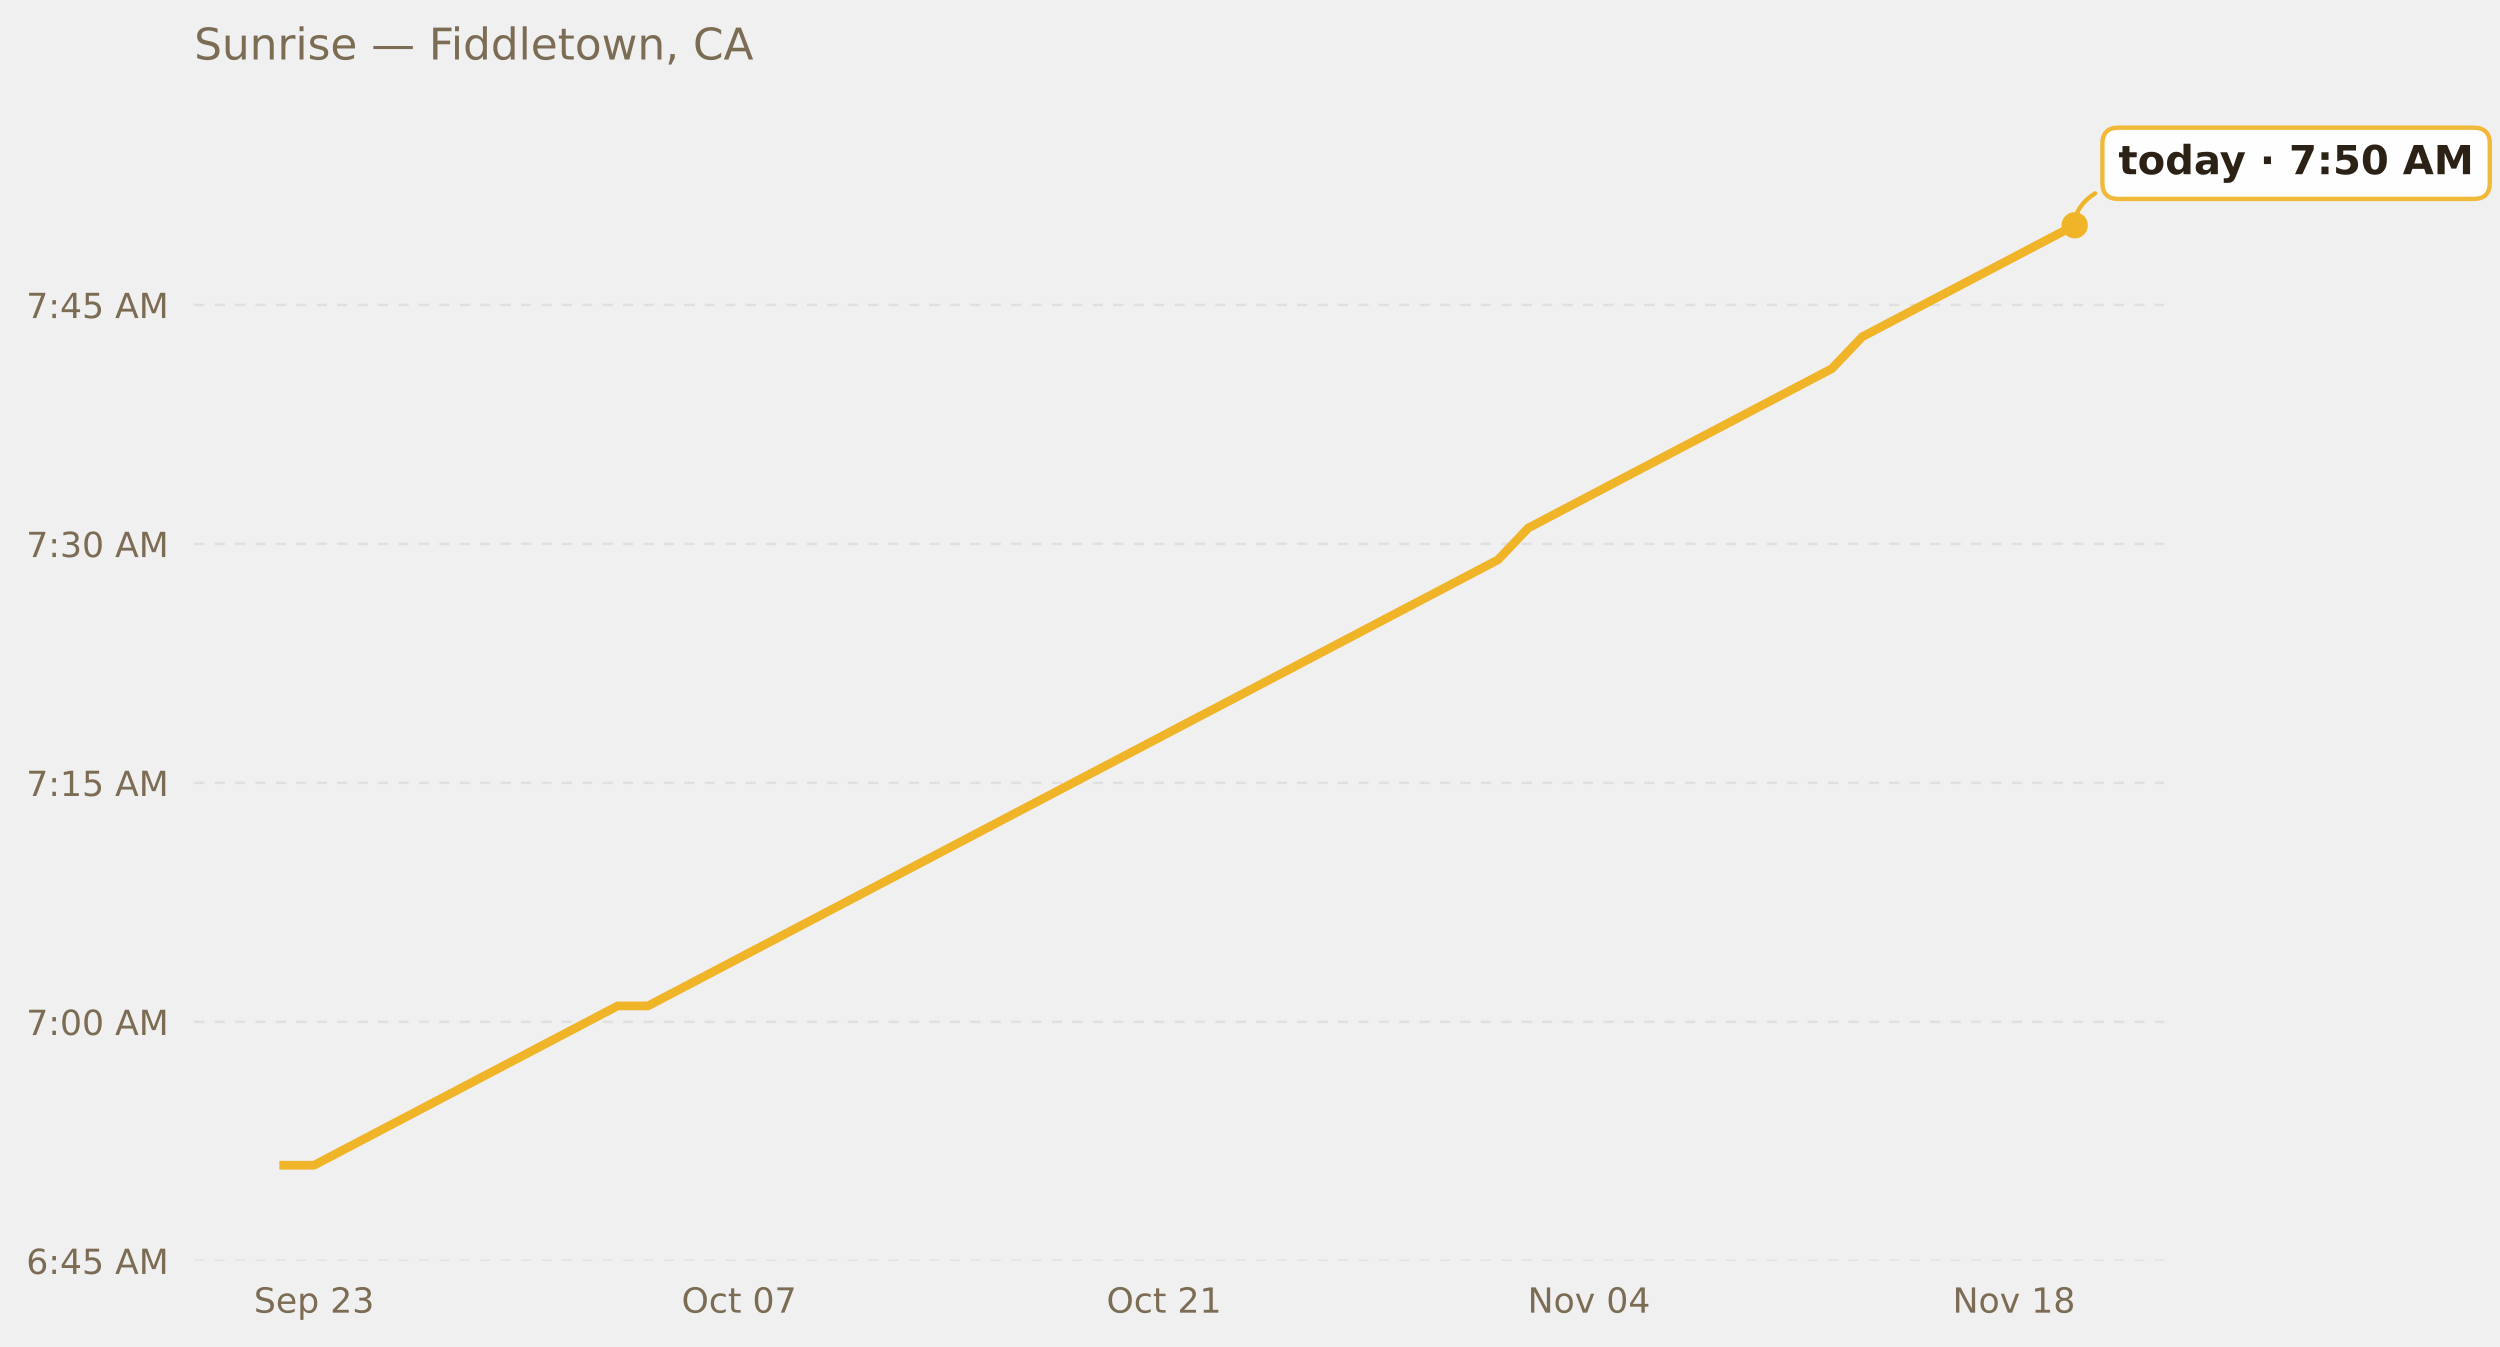
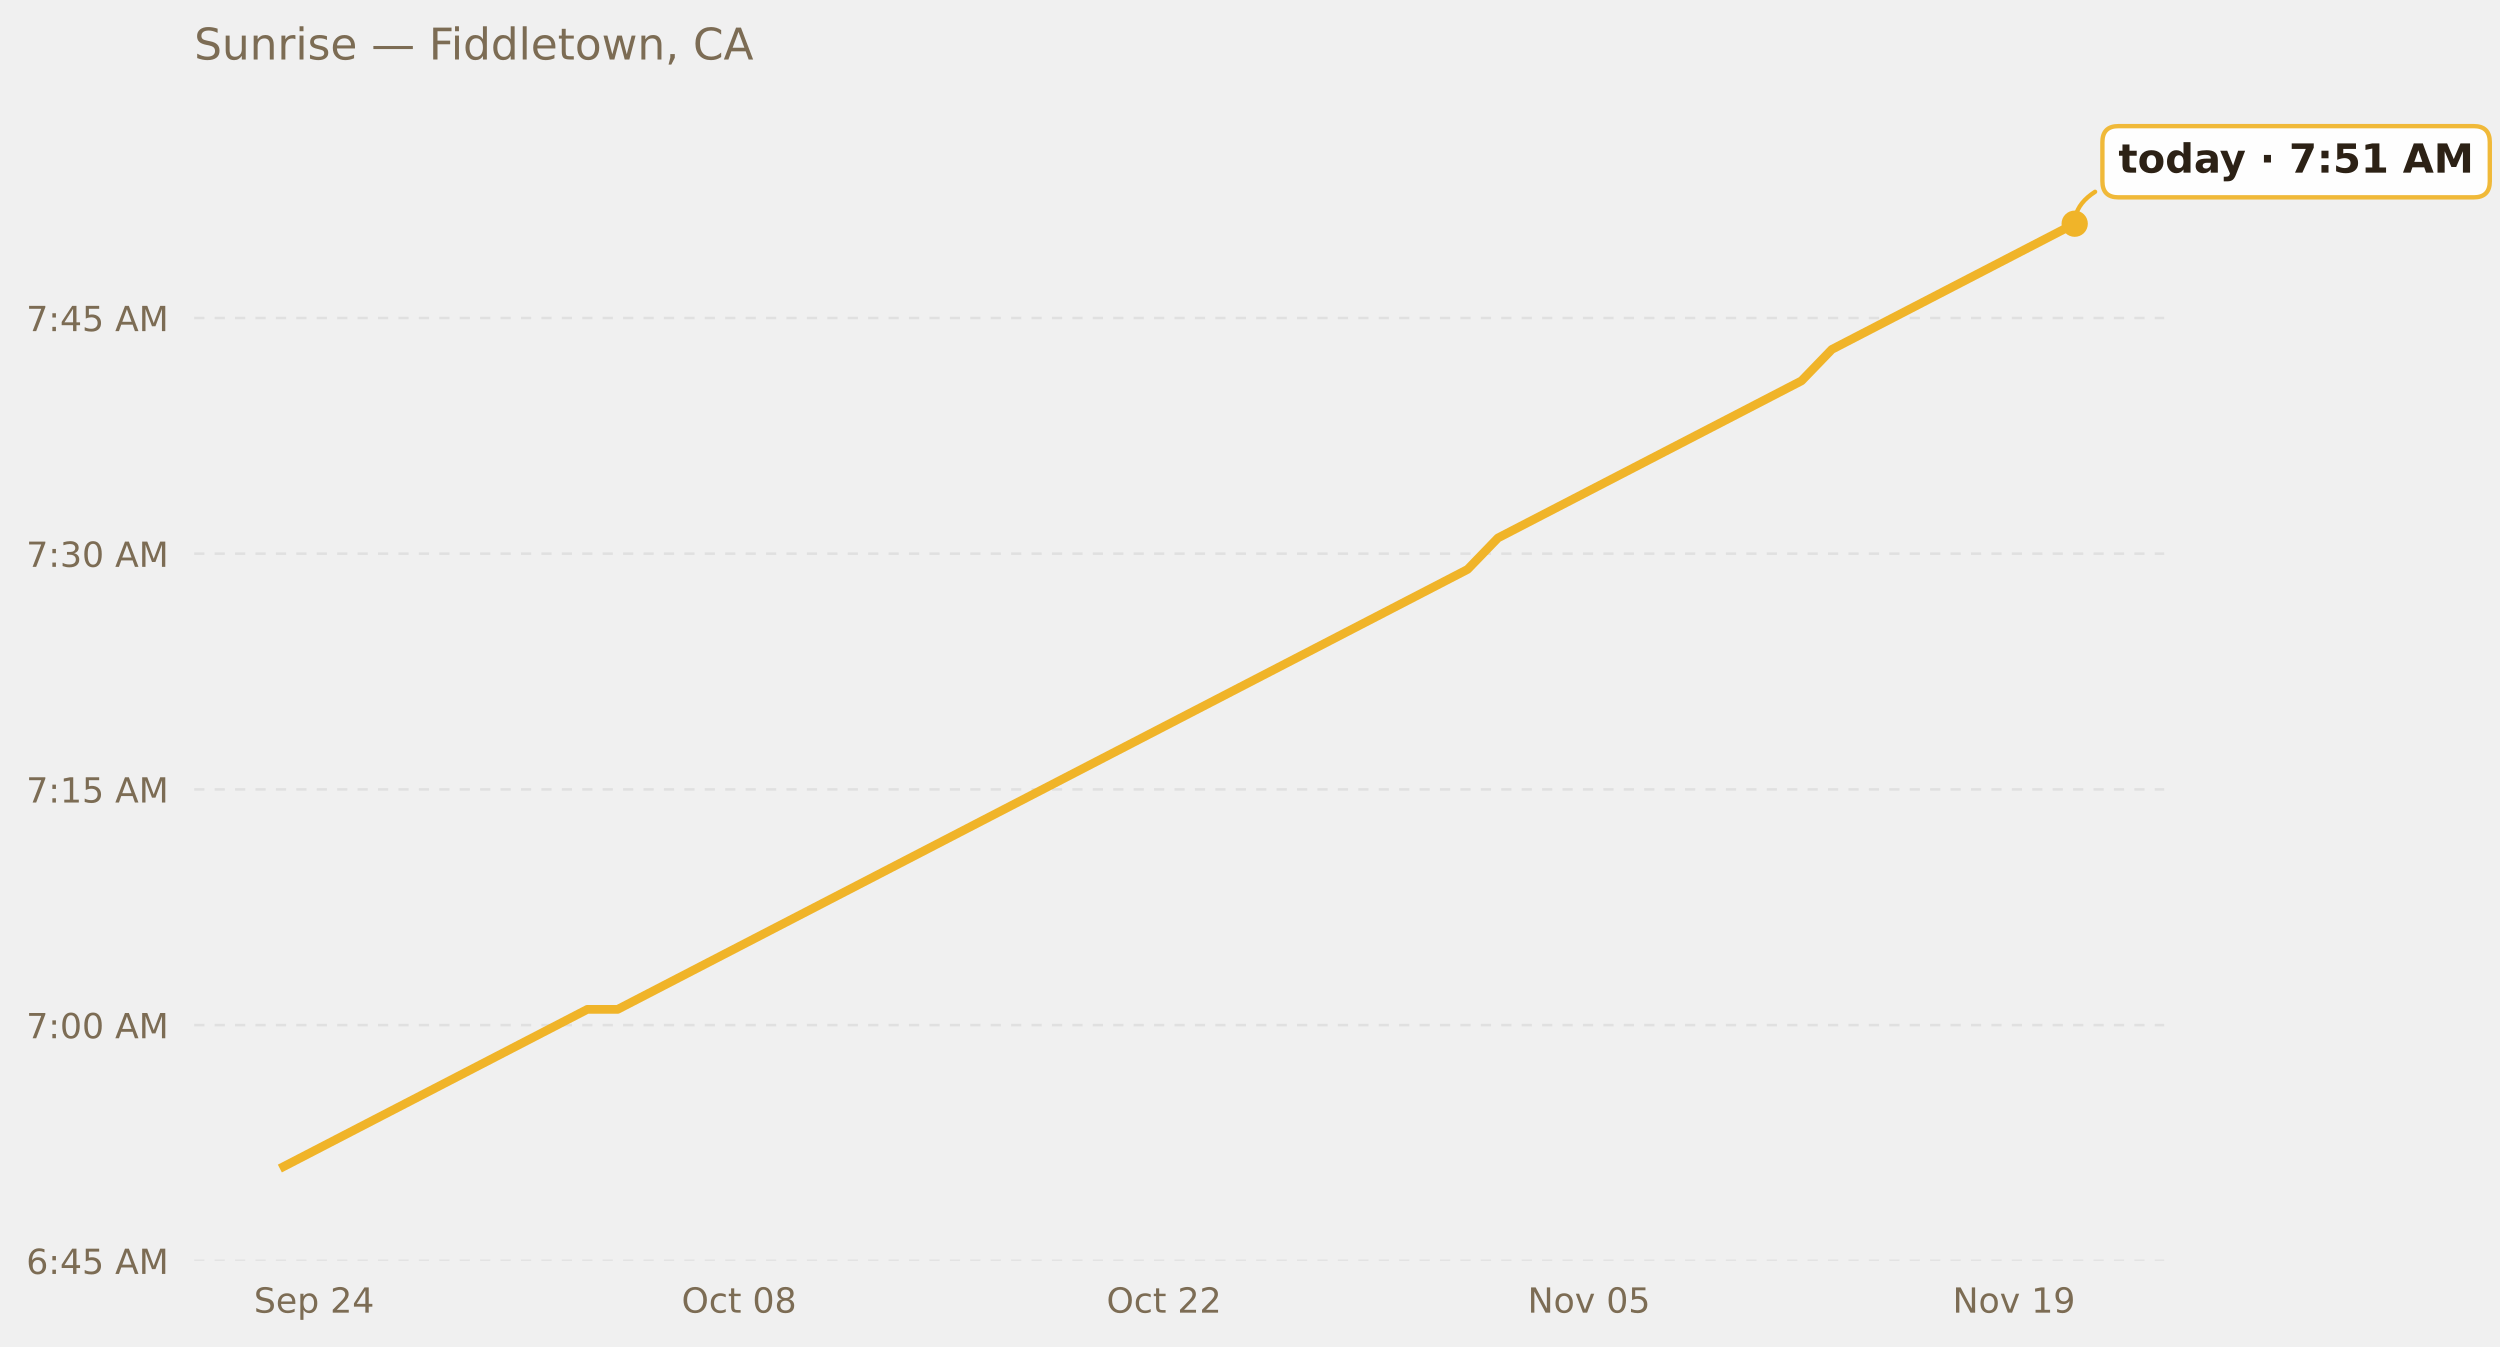
<svg xmlns="http://www.w3.org/2000/svg" xmlns:xlink="http://www.w3.org/1999/xlink" width="685.516pt" height="369.112pt" viewBox="0 0 685.516 369.112" version="1.1">
  <defs>
    <style type="text/css">*{stroke-linejoin: round; stroke-linecap: butt}</style>
  </defs>
  <g id="figure_1">
    <g id="patch_1">
      <path d="M 0 369.112  L 685.516 369.112  L 685.516 0  L 0 0  L 0 369.112  z " style="fill: none; opacity: 0" />
    </g>
    <g id="axes_1">
      <g id="patch_2">
        <path d="M 53.248 345.718  L 593.447 345.718  L 593.447 30.318  L 53.248 30.318  L 53.248 345.718  z " style="fill: none" />
      </g>
      <g id="matplotlib.axis_1">
        <g id="xtick_1">
          <g id="text_1">
            <g style="fill: #7c6c54" transform="translate(69.6183 359.9366) scale(0.095 -0.095)">
              <defs>
                <path id="DejaVuSans-53" d="M 3425 4513  L 3425 3897  Q 3066 4069 2747 4153  Q 2428 4238 2131 4238  Q 1616 4238 1336 4038  Q 1056 3838 1056 3469  Q 1056 3159 1242 3001  Q 1428 2844 1947 2747  L 2328 2669  Q 3034 2534 3370 2195  Q 3706 1856 3706 1288  Q 3706 609 3251 259  Q 2797 -91 1919 -91  Q 1588 -91 1214 -16  Q 841 59 441 206  L 441 856  Q 825 641 1194 531  Q 1563 422 1919 422  Q 2459 422 2753 634  Q 3047 847 3047 1241  Q 3047 1584 2836 1778  Q 2625 1972 2144 2069  L 1759 2144  Q 1053 2284 737 2584  Q 422 2884 422 3419  Q 422 4038 858 4394  Q 1294 4750 2059 4750  Q 2388 4750 2728 4690  Q 3069 4631 3425 4513  z " transform="scale(0.015625)" />
                <path id="DejaVuSans-65" d="M 3597 1894  L 3597 1613  L 953 1613  Q 991 1019 1311 708  Q 1631 397 2203 397  Q 2534 397 2845 478  Q 3156 559 3463 722  L 3463 178  Q 3153 47 2828 -22  Q 2503 -91 2169 -91  Q 1331 -91 842 396  Q 353 884 353 1716  Q 353 2575 817 3079  Q 1281 3584 2069 3584  Q 2775 3584 3186 3129  Q 3597 2675 3597 1894  z M 3022 2063  Q 3016 2534 2758 2815  Q 2500 3097 2075 3097  Q 1594 3097 1305 2825  Q 1016 2553 972 2059  L 3022 2063  z " transform="scale(0.015625)" />
                <path id="DejaVuSans-70" d="M 1159 525  L 1159 -1331  L 581 -1331  L 581 3500  L 1159 3500  L 1159 2969  Q 1341 3281 1617 3432  Q 1894 3584 2278 3584  Q 2916 3584 3314 3078  Q 3713 2572 3713 1747  Q 3713 922 3314 415  Q 2916 -91 2278 -91  Q 1894 -91 1617 61  Q 1341 213 1159 525  z M 3116 1747  Q 3116 2381 2855 2742  Q 2594 3103 2138 3103  Q 1681 3103 1420 2742  Q 1159 2381 1159 1747  Q 1159 1113 1420 752  Q 1681 391 2138 391  Q 2594 391 2855 752  Q 3116 1113 3116 1747  z " transform="scale(0.015625)" />
                <path id="DejaVuSans-20" transform="scale(0.015625)" />
                <path id="DejaVuSans-32" d="M 1228 531  L 3431 531  L 3431 0  L 469 0  L 469 531  Q 828 903 1448 1529  Q 2069 2156 2228 2338  Q 2531 2678 2651 2914  Q 2772 3150 2772 3378  Q 2772 3750 2511 3984  Q 2250 4219 1831 4219  Q 1534 4219 1204 4116  Q 875 4013 500 3803  L 500 4441  Q 881 4594 1212 4672  Q 1544 4750 1819 4750  Q 2544 4750 2975 4387  Q 3406 4025 3406 3419  Q 3406 3131 3298 2873  Q 3191 2616 2906 2266  Q 2828 2175 2409 1742  Q 1991 1309 1228 531  z " transform="scale(0.015625)" />
-                 <path id="DejaVuSans-33" d="M 2597 2516  Q 3050 2419 3304 2112  Q 3559 1806 3559 1356  Q 3559 666 3084 287  Q 2609 -91 1734 -91  Q 1441 -91 1130 -33  Q 819 25 488 141  L 488 750  Q 750 597 1062 519  Q 1375 441 1716 441  Q 2309 441 2620 675  Q 2931 909 2931 1356  Q 2931 1769 2642 2001  Q 2353 2234 1838 2234  L 1294 2234  L 1294 2753  L 1863 2753  Q 2328 2753 2575 2939  Q 2822 3125 2822 3475  Q 2822 3834 2567 4026  Q 2313 4219 1838 4219  Q 1578 4219 1281 4162  Q 984 4106 628 3988  L 628 4550  Q 988 4650 1302 4700  Q 1616 4750 1894 4750  Q 2613 4750 3031 4423  Q 3450 4097 3450 3541  Q 3450 3153 3228 2886  Q 3006 2619 2597 2516  z " transform="scale(0.015625)" />
+                 <path id="DejaVuSans-34" d="M 2419 4116  L 825 1625  L 2419 1625  L 2419 4116  z M 2253 4666  L 3047 4666  L 3047 1625  L 3713 1625  L 3713 1100  L 3047 1100  L 3047 0  L 2419 0  L 2419 1100  L 313 1100  L 313 1709  L 2253 4666  z " transform="scale(0.015625)" />
              </defs>
              <use xlink:href="#DejaVuSans-53" />
              <use xlink:href="#DejaVuSans-65" x="63.477" />
              <use xlink:href="#DejaVuSans-70" x="125" />
              <use xlink:href="#DejaVuSans-20" x="188.477" />
              <use xlink:href="#DejaVuSans-32" x="220.264" />
-               <use xlink:href="#DejaVuSans-33" x="283.887" />
+               <use xlink:href="#DejaVuSans-34" x="283.887" />
            </g>
          </g>
        </g>
        <g id="xtick_2">
          <g id="text_2">
            <g style="fill: #7c6c54" transform="translate(186.8889 359.9366) scale(0.095 -0.095)">
              <defs>
                <path id="DejaVuSans-4f" d="M 2522 4238  Q 1834 4238 1429 3725  Q 1025 3213 1025 2328  Q 1025 1447 1429 934  Q 1834 422 2522 422  Q 3209 422 3611 934  Q 4013 1447 4013 2328  Q 4013 3213 3611 3725  Q 3209 4238 2522 4238  z M 2522 4750  Q 3503 4750 4090 4092  Q 4678 3434 4678 2328  Q 4678 1225 4090 567  Q 3503 -91 2522 -91  Q 1538 -91 948 565  Q 359 1222 359 2328  Q 359 3434 948 4092  Q 1538 4750 2522 4750  z " transform="scale(0.015625)" />
                <path id="DejaVuSans-63" d="M 3122 3366  L 3122 2828  Q 2878 2963 2633 3030  Q 2388 3097 2138 3097  Q 1578 3097 1268 2742  Q 959 2388 959 1747  Q 959 1106 1268 751  Q 1578 397 2138 397  Q 2388 397 2633 464  Q 2878 531 3122 666  L 3122 134  Q 2881 22 2623 -34  Q 2366 -91 2075 -91  Q 1284 -91 818 406  Q 353 903 353 1747  Q 353 2603 823 3093  Q 1294 3584 2113 3584  Q 2378 3584 2631 3529  Q 2884 3475 3122 3366  z " transform="scale(0.015625)" />
                <path id="DejaVuSans-74" d="M 1172 4494  L 1172 3500  L 2356 3500  L 2356 3053  L 1172 3053  L 1172 1153  Q 1172 725 1289 603  Q 1406 481 1766 481  L 2356 481  L 2356 0  L 1766 0  Q 1100 0 847 248  Q 594 497 594 1153  L 594 3053  L 172 3053  L 172 3500  L 594 3500  L 594 4494  L 1172 4494  z " transform="scale(0.015625)" />
                <path id="DejaVuSans-30" d="M 2034 4250  Q 1547 4250 1301 3770  Q 1056 3291 1056 2328  Q 1056 1369 1301 889  Q 1547 409 2034 409  Q 2525 409 2770 889  Q 3016 1369 3016 2328  Q 3016 3291 2770 3770  Q 2525 4250 2034 4250  z M 2034 4750  Q 2819 4750 3233 4129  Q 3647 3509 3647 2328  Q 3647 1150 3233 529  Q 2819 -91 2034 -91  Q 1250 -91 836 529  Q 422 1150 422 2328  Q 422 3509 836 4129  Q 1250 4750 2034 4750  z " transform="scale(0.015625)" />
-                 <path id="DejaVuSans-37" d="M 525 4666  L 3525 4666  L 3525 4397  L 1831 0  L 1172 0  L 2766 4134  L 525 4134  L 525 4666  z " transform="scale(0.015625)" />
+                 <path id="DejaVuSans-38" d="M 2034 2216  Q 1584 2216 1326 1975  Q 1069 1734 1069 1313  Q 1069 891 1326 650  Q 1584 409 2034 409  Q 2484 409 2743 651  Q 3003 894 3003 1313  Q 3003 1734 2745 1975  Q 2488 2216 2034 2216  z M 1403 2484  Q 997 2584 770 2862  Q 544 3141 544 3541  Q 544 4100 942 4425  Q 1341 4750 2034 4750  Q 2731 4750 3128 4425  Q 3525 4100 3525 3541  Q 3525 3141 3298 2862  Q 3072 2584 2669 2484  Q 3125 2378 3379 2068  Q 3634 1759 3634 1313  Q 3634 634 3220 271  Q 2806 -91 2034 -91  Q 1263 -91 848 271  Q 434 634 434 1313  Q 434 1759 690 2068  Q 947 2378 1403 2484  z M 1172 3481  Q 1172 3119 1398 2916  Q 1625 2713 2034 2713  Q 2441 2713 2670 2916  Q 2900 3119 2900 3481  Q 2900 3844 2670 4047  Q 2441 4250 2034 4250  Q 1625 4250 1398 4047  Q 1172 3844 1172 3481  z " transform="scale(0.015625)" />
              </defs>
              <use xlink:href="#DejaVuSans-4f" />
              <use xlink:href="#DejaVuSans-63" x="78.711" />
              <use xlink:href="#DejaVuSans-74" x="133.691" />
              <use xlink:href="#DejaVuSans-20" x="172.9" />
              <use xlink:href="#DejaVuSans-30" x="204.688" />
-               <use xlink:href="#DejaVuSans-37" x="268.311" />
+               <use xlink:href="#DejaVuSans-38" x="268.311" />
            </g>
          </g>
        </g>
        <g id="xtick_3">
          <g id="text_3">
            <g style="fill: #7c6c54" transform="translate(303.4187 359.9366) scale(0.095 -0.095)">
-               <defs>
-                 <path id="DejaVuSans-31" d="M 794 531  L 1825 531  L 1825 4091  L 703 3866  L 703 4441  L 1819 4666  L 2450 4666  L 2450 531  L 3481 531  L 3481 0  L 794 0  L 794 531  z " transform="scale(0.015625)" />
-               </defs>
              <use xlink:href="#DejaVuSans-4f" />
              <use xlink:href="#DejaVuSans-63" x="78.711" />
              <use xlink:href="#DejaVuSans-74" x="133.691" />
              <use xlink:href="#DejaVuSans-20" x="172.9" />
              <use xlink:href="#DejaVuSans-32" x="204.688" />
-               <use xlink:href="#DejaVuSans-31" x="268.311" />
+               <use xlink:href="#DejaVuSans-32" x="268.311" />
            </g>
          </g>
        </g>
        <g id="xtick_4">
          <g id="text_4">
            <g style="fill: #7c6c54" transform="translate(418.8902 359.9366) scale(0.095 -0.095)">
              <defs>
                <path id="DejaVuSans-4e" d="M 628 4666  L 1478 4666  L 3547 763  L 3547 4666  L 4159 4666  L 4159 0  L 3309 0  L 1241 3903  L 1241 0  L 628 0  L 628 4666  z " transform="scale(0.015625)" />
                <path id="DejaVuSans-6f" d="M 1959 3097  Q 1497 3097 1228 2736  Q 959 2375 959 1747  Q 959 1119 1226 758  Q 1494 397 1959 397  Q 2419 397 2687 759  Q 2956 1122 2956 1747  Q 2956 2369 2687 2733  Q 2419 3097 1959 3097  z M 1959 3584  Q 2709 3584 3137 3096  Q 3566 2609 3566 1747  Q 3566 888 3137 398  Q 2709 -91 1959 -91  Q 1206 -91 779 398  Q 353 888 353 1747  Q 353 2609 779 3096  Q 1206 3584 1959 3584  z " transform="scale(0.015625)" />
                <path id="DejaVuSans-76" d="M 191 3500  L 800 3500  L 1894 563  L 2988 3500  L 3597 3500  L 2284 0  L 1503 0  L 191 3500  z " transform="scale(0.015625)" />
-                 <path id="DejaVuSans-34" d="M 2419 4116  L 825 1625  L 2419 1625  L 2419 4116  z M 2253 4666  L 3047 4666  L 3047 1625  L 3713 1625  L 3713 1100  L 3047 1100  L 3047 0  L 2419 0  L 2419 1100  L 313 1100  L 313 1709  L 2253 4666  z " transform="scale(0.015625)" />
+                 <path id="DejaVuSans-35" d="M 691 4666  L 3169 4666  L 3169 4134  L 1269 4134  L 1269 2991  Q 1406 3038 1543 3061  Q 1681 3084 1819 3084  Q 2600 3084 3056 2656  Q 3513 2228 3513 1497  Q 3513 744 3044 326  Q 2575 -91 1722 -91  Q 1428 -91 1123 -41  Q 819 9 494 109  L 494 744  Q 775 591 1075 516  Q 1375 441 1709 441  Q 2250 441 2565 725  Q 2881 1009 2881 1497  Q 2881 1984 2565 2268  Q 2250 2553 1709 2553  Q 1456 2553 1204 2497  Q 953 2441 691 2322  L 691 4666  z " transform="scale(0.015625)" />
              </defs>
              <use xlink:href="#DejaVuSans-4e" />
              <use xlink:href="#DejaVuSans-6f" x="74.805" />
              <use xlink:href="#DejaVuSans-76" x="135.986" />
              <use xlink:href="#DejaVuSans-20" x="195.166" />
              <use xlink:href="#DejaVuSans-30" x="226.953" />
-               <use xlink:href="#DejaVuSans-34" x="290.576" />
+               <use xlink:href="#DejaVuSans-35" x="290.576" />
            </g>
          </g>
        </g>
        <g id="xtick_5">
          <g id="text_5">
            <g style="fill: #7c6c54" transform="translate(535.42 359.9366) scale(0.095 -0.095)">
              <defs>
-                 <path id="DejaVuSans-38" d="M 2034 2216  Q 1584 2216 1326 1975  Q 1069 1734 1069 1313  Q 1069 891 1326 650  Q 1584 409 2034 409  Q 2484 409 2743 651  Q 3003 894 3003 1313  Q 3003 1734 2745 1975  Q 2488 2216 2034 2216  z M 1403 2484  Q 997 2584 770 2862  Q 544 3141 544 3541  Q 544 4100 942 4425  Q 1341 4750 2034 4750  Q 2731 4750 3128 4425  Q 3525 4100 3525 3541  Q 3525 3141 3298 2862  Q 3072 2584 2669 2484  Q 3125 2378 3379 2068  Q 3634 1759 3634 1313  Q 3634 634 3220 271  Q 2806 -91 2034 -91  Q 1263 -91 848 271  Q 434 634 434 1313  Q 434 1759 690 2068  Q 947 2378 1403 2484  z M 1172 3481  Q 1172 3119 1398 2916  Q 1625 2713 2034 2713  Q 2441 2713 2670 2916  Q 2900 3119 2900 3481  Q 2900 3844 2670 4047  Q 2441 4250 2034 4250  Q 1625 4250 1398 4047  Q 1172 3844 1172 3481  z " transform="scale(0.015625)" />
+                 <path id="DejaVuSans-31" d="M 794 531  L 1825 531  L 1825 4091  L 703 3866  L 703 4441  L 1819 4666  L 2450 4666  L 2450 531  L 3481 531  L 3481 0  L 794 0  L 794 531  z " transform="scale(0.015625)" />
+                 <path id="DejaVuSans-39" d="M 703 97  L 703 672  Q 941 559 1184 500  Q 1428 441 1663 441  Q 2288 441 2617 861  Q 2947 1281 2994 2138  Q 2813 1869 2534 1725  Q 2256 1581 1919 1581  Q 1219 1581 811 2004  Q 403 2428 403 3163  Q 403 3881 828 4315  Q 1253 4750 1959 4750  Q 2769 4750 3195 4129  Q 3622 3509 3622 2328  Q 3622 1225 3098 567  Q 2575 -91 1691 -91  Q 1453 -91 1209 -44  Q 966 3 703 97  z M 1959 2075  Q 2384 2075 2632 2365  Q 2881 2656 2881 3163  Q 2881 3666 2632 3958  Q 2384 4250 1959 4250  Q 1534 4250 1286 3958  Q 1038 3666 1038 3163  Q 1038 2656 1286 2365  Q 1534 2075 1959 2075  z " transform="scale(0.015625)" />
              </defs>
              <use xlink:href="#DejaVuSans-4e" />
              <use xlink:href="#DejaVuSans-6f" x="74.805" />
              <use xlink:href="#DejaVuSans-76" x="135.986" />
              <use xlink:href="#DejaVuSans-20" x="195.166" />
              <use xlink:href="#DejaVuSans-31" x="226.953" />
-               <use xlink:href="#DejaVuSans-38" x="290.576" />
+               <use xlink:href="#DejaVuSans-39" x="290.576" />
            </g>
          </g>
        </g>
      </g>
      <g id="matplotlib.axis_2">
        <g id="ytick_1">
          <g id="line2d_1">
-             <path d="M 53.248 345.718  L 593.447 345.718  " clip-path="url(#p86581c857e)" style="fill: none; stroke-dasharray: 2.8,2.8; stroke-dashoffset: 0; stroke: #e0e0e0; stroke-width: 0.7" />
+             <path d="M 53.248 345.718  L 593.447 345.718  " clip-path="url(#pfb5636f6cc)" style="fill: none; stroke-dasharray: 2.8,2.8; stroke-dashoffset: 0; stroke: #e0e0e0; stroke-width: 0.7" />
          </g>
          <g id="text_6">
            <g style="fill: #7c6c54" transform="translate(7.2 349.3274) scale(0.095 -0.095)">
              <defs>
                <path id="DejaVuSans-36" d="M 2113 2584  Q 1688 2584 1439 2293  Q 1191 2003 1191 1497  Q 1191 994 1439 701  Q 1688 409 2113 409  Q 2538 409 2786 701  Q 3034 994 3034 1497  Q 3034 2003 2786 2293  Q 2538 2584 2113 2584  z M 3366 4563  L 3366 3988  Q 3128 4100 2886 4159  Q 2644 4219 2406 4219  Q 1781 4219 1451 3797  Q 1122 3375 1075 2522  Q 1259 2794 1537 2939  Q 1816 3084 2150 3084  Q 2853 3084 3261 2657  Q 3669 2231 3669 1497  Q 3669 778 3244 343  Q 2819 -91 2113 -91  Q 1303 -91 875 529  Q 447 1150 447 2328  Q 447 3434 972 4092  Q 1497 4750 2381 4750  Q 2619 4750 2861 4703  Q 3103 4656 3366 4563  z " transform="scale(0.015625)" />
                <path id="DejaVuSans-3a" d="M 750 794  L 1409 794  L 1409 0  L 750 0  L 750 794  z M 750 3309  L 1409 3309  L 1409 2516  L 750 2516  L 750 3309  z " transform="scale(0.015625)" />
-                 <path id="DejaVuSans-35" d="M 691 4666  L 3169 4666  L 3169 4134  L 1269 4134  L 1269 2991  Q 1406 3038 1543 3061  Q 1681 3084 1819 3084  Q 2600 3084 3056 2656  Q 3513 2228 3513 1497  Q 3513 744 3044 326  Q 2575 -91 1722 -91  Q 1428 -91 1123 -41  Q 819 9 494 109  L 494 744  Q 775 591 1075 516  Q 1375 441 1709 441  Q 2250 441 2565 725  Q 2881 1009 2881 1497  Q 2881 1984 2565 2268  Q 2250 2553 1709 2553  Q 1456 2553 1204 2497  Q 953 2441 691 2322  L 691 4666  z " transform="scale(0.015625)" />
                <path id="DejaVuSans-41" d="M 2188 4044  L 1331 1722  L 3047 1722  L 2188 4044  z M 1831 4666  L 2547 4666  L 4325 0  L 3669 0  L 3244 1197  L 1141 1197  L 716 0  L 50 0  L 1831 4666  z " transform="scale(0.015625)" />
                <path id="DejaVuSans-4d" d="M 628 4666  L 1569 4666  L 2759 1491  L 3956 4666  L 4897 4666  L 4897 0  L 4281 0  L 4281 4097  L 3078 897  L 2444 897  L 1241 4097  L 1241 0  L 628 0  L 628 4666  z " transform="scale(0.015625)" />
              </defs>
              <use xlink:href="#DejaVuSans-36" />
              <use xlink:href="#DejaVuSans-3a" x="63.623" />
              <use xlink:href="#DejaVuSans-34" x="97.314" />
              <use xlink:href="#DejaVuSans-35" x="160.938" />
              <use xlink:href="#DejaVuSans-20" x="224.561" />
              <use xlink:href="#DejaVuSans-41" x="256.348" />
              <use xlink:href="#DejaVuSans-4d" x="324.756" />
            </g>
          </g>
        </g>
        <g id="ytick_2">
          <g id="line2d_2">
-             <path d="M 53.248 280.192  L 593.447 280.192  " clip-path="url(#p86581c857e)" style="fill: none; stroke-dasharray: 2.8,2.8; stroke-dashoffset: 0; stroke: #e0e0e0; stroke-width: 0.7" />
+             <path d="M 53.248 281.087  L 593.447 281.087  " clip-path="url(#pfb5636f6cc)" style="fill: none; stroke-dasharray: 2.8,2.8; stroke-dashoffset: 0; stroke: #e0e0e0; stroke-width: 0.7" />
          </g>
          <g id="text_7">
-             <g style="fill: #7c6c54" transform="translate(7.2 283.8011) scale(0.095 -0.095)">
+             <g style="fill: #7c6c54" transform="translate(7.2 284.6962) scale(0.095 -0.095)">
+               <defs>
+                 <path id="DejaVuSans-37" d="M 525 4666  L 3525 4666  L 3525 4397  L 1831 0  L 1172 0  L 2766 4134  L 525 4134  L 525 4666  z " transform="scale(0.015625)" />
+               </defs>
              <use xlink:href="#DejaVuSans-37" />
              <use xlink:href="#DejaVuSans-3a" x="63.623" />
              <use xlink:href="#DejaVuSans-30" x="97.314" />
              <use xlink:href="#DejaVuSans-30" x="160.938" />
              <use xlink:href="#DejaVuSans-20" x="224.561" />
              <use xlink:href="#DejaVuSans-41" x="256.348" />
              <use xlink:href="#DejaVuSans-4d" x="324.756" />
            </g>
          </g>
        </g>
        <g id="ytick_3">
          <g id="line2d_3">
-             <path d="M 53.248 214.665  L 593.447 214.665  " clip-path="url(#p86581c857e)" style="fill: none; stroke-dasharray: 2.8,2.8; stroke-dashoffset: 0; stroke: #e0e0e0; stroke-width: 0.7" />
+             <path d="M 53.248 216.456  L 593.447 216.456  " clip-path="url(#pfb5636f6cc)" style="fill: none; stroke-dasharray: 2.8,2.8; stroke-dashoffset: 0; stroke: #e0e0e0; stroke-width: 0.7" />
          </g>
          <g id="text_8">
-             <g style="fill: #7c6c54" transform="translate(7.2 218.2748) scale(0.095 -0.095)">
+             <g style="fill: #7c6c54" transform="translate(7.2 220.0651) scale(0.095 -0.095)">
              <use xlink:href="#DejaVuSans-37" />
              <use xlink:href="#DejaVuSans-3a" x="63.623" />
              <use xlink:href="#DejaVuSans-31" x="97.314" />
              <use xlink:href="#DejaVuSans-35" x="160.938" />
              <use xlink:href="#DejaVuSans-20" x="224.561" />
              <use xlink:href="#DejaVuSans-41" x="256.348" />
              <use xlink:href="#DejaVuSans-4d" x="324.756" />
            </g>
          </g>
        </g>
        <g id="ytick_4">
          <g id="line2d_4">
-             <path d="M 53.248 149.139  L 593.447 149.139  " clip-path="url(#p86581c857e)" style="fill: none; stroke-dasharray: 2.8,2.8; stroke-dashoffset: 0; stroke: #e0e0e0; stroke-width: 0.7" />
+             <path d="M 53.248 151.825  L 593.447 151.825  " clip-path="url(#pfb5636f6cc)" style="fill: none; stroke-dasharray: 2.8,2.8; stroke-dashoffset: 0; stroke: #e0e0e0; stroke-width: 0.7" />
          </g>
          <g id="text_9">
-             <g style="fill: #7c6c54" transform="translate(7.2 152.7484) scale(0.095 -0.095)">
+             <g style="fill: #7c6c54" transform="translate(7.2 155.4339) scale(0.095 -0.095)">
+               <defs>
+                 <path id="DejaVuSans-33" d="M 2597 2516  Q 3050 2419 3304 2112  Q 3559 1806 3559 1356  Q 3559 666 3084 287  Q 2609 -91 1734 -91  Q 1441 -91 1130 -33  Q 819 25 488 141  L 488 750  Q 750 597 1062 519  Q 1375 441 1716 441  Q 2309 441 2620 675  Q 2931 909 2931 1356  Q 2931 1769 2642 2001  Q 2353 2234 1838 2234  L 1294 2234  L 1294 2753  L 1863 2753  Q 2328 2753 2575 2939  Q 2822 3125 2822 3475  Q 2822 3834 2567 4026  Q 2313 4219 1838 4219  Q 1578 4219 1281 4162  Q 984 4106 628 3988  L 628 4550  Q 988 4650 1302 4700  Q 1616 4750 1894 4750  Q 2613 4750 3031 4423  Q 3450 4097 3450 3541  Q 3450 3153 3228 2886  Q 3006 2619 2597 2516  z " transform="scale(0.015625)" />
+               </defs>
              <use xlink:href="#DejaVuSans-37" />
              <use xlink:href="#DejaVuSans-3a" x="63.623" />
              <use xlink:href="#DejaVuSans-33" x="97.314" />
              <use xlink:href="#DejaVuSans-30" x="160.938" />
              <use xlink:href="#DejaVuSans-20" x="224.561" />
              <use xlink:href="#DejaVuSans-41" x="256.348" />
              <use xlink:href="#DejaVuSans-4d" x="324.756" />
            </g>
          </g>
        </g>
        <g id="ytick_5">
          <g id="line2d_5">
-             <path d="M 53.248 83.613  L 593.447 83.613  " clip-path="url(#p86581c857e)" style="fill: none; stroke-dasharray: 2.8,2.8; stroke-dashoffset: 0; stroke: #e0e0e0; stroke-width: 0.7" />
+             <path d="M 53.248 87.194  L 593.447 87.194  " clip-path="url(#pfb5636f6cc)" style="fill: none; stroke-dasharray: 2.8,2.8; stroke-dashoffset: 0; stroke: #e0e0e0; stroke-width: 0.7" />
          </g>
          <g id="text_10">
-             <g style="fill: #7c6c54" transform="translate(7.2 87.22212) scale(0.095 -0.095)">
+             <g style="fill: #7c6c54" transform="translate(7.2 90.80279) scale(0.095 -0.095)">
              <use xlink:href="#DejaVuSans-37" />
              <use xlink:href="#DejaVuSans-3a" x="63.623" />
              <use xlink:href="#DejaVuSans-34" x="97.314" />
              <use xlink:href="#DejaVuSans-35" x="160.938" />
              <use xlink:href="#DejaVuSans-20" x="224.561" />
              <use xlink:href="#DejaVuSans-41" x="256.348" />
              <use xlink:href="#DejaVuSans-4d" x="324.756" />
            </g>
          </g>
        </g>
      </g>
      <g id="line2d_6">
-         <path d="M 77.802 319.508  L 86.126 319.508  L 94.45 315.139  L 102.773 310.771  L 111.097 306.402  L 119.42 302.034  L 127.744 297.665  L 136.067 293.297  L 144.391 288.929  L 152.715 284.56  L 161.038 280.192  L 169.362 275.823  L 177.685 275.823  L 186.009 271.455  L 194.332 267.087  L 202.656 262.718  L 210.979 258.35  L 219.303 253.981  L 227.627 249.613  L 235.95 245.244  L 244.274 240.876  L 252.597 236.508  L 260.921 232.139  L 269.244 227.771  L 277.568 223.402  L 285.891 219.034  L 294.215 214.665  L 302.539 210.297  L 310.862 205.929  L 319.186 201.56  L 327.509 197.192  L 335.833 192.823  L 344.156 188.455  L 352.48 184.087  L 360.804 179.718  L 369.127 175.35  L 377.451 170.981  L 385.774 166.613  L 394.098 162.244  L 402.421 157.876  L 410.745 153.508  L 419.068 144.771  L 427.392 140.402  L 435.716 136.034  L 444.039 131.665  L 452.363 127.297  L 460.686 122.929  L 469.01 118.56  L 477.333 114.192  L 485.657 109.823  L 493.981 105.455  L 502.304 101.087  L 510.628 92.35  L 518.951 87.981  L 527.275 83.613  L 535.598 79.244  L 543.922 74.876  L 552.245 70.508  L 560.569 66.139  L 568.893 61.771  " clip-path="url(#p86581c857e)" style="fill: none; stroke: #f0b429; stroke-width: 2.4; stroke-linecap: square" />
+         <path d="M 77.802 319.866  L 86.126 315.557  L 94.45 311.248  L 102.773 306.939  L 111.097 302.631  L 119.42 298.322  L 127.744 294.013  L 136.067 289.704  L 144.391 285.396  L 152.715 281.087  L 161.038 276.778  L 169.362 276.778  L 177.685 272.469  L 186.009 268.161  L 194.332 263.852  L 202.656 259.543  L 210.979 255.235  L 219.303 250.926  L 227.627 246.617  L 235.95 242.308  L 244.274 238  L 252.597 233.691  L 260.921 229.382  L 269.244 225.073  L 277.568 220.765  L 285.891 216.456  L 294.215 212.147  L 302.539 207.838  L 310.862 203.53  L 319.186 199.221  L 327.509 194.912  L 335.833 190.603  L 344.156 186.295  L 352.48 181.986  L 360.804 177.677  L 369.127 173.368  L 377.451 169.06  L 385.774 164.751  L 394.098 160.442  L 402.421 156.133  L 410.745 147.516  L 419.068 143.207  L 427.392 138.898  L 435.716 134.59  L 444.039 130.281  L 452.363 125.972  L 460.686 121.663  L 469.01 117.355  L 477.333 113.046  L 485.657 108.737  L 493.981 104.429  L 502.304 95.811  L 510.628 91.502  L 518.951 87.194  L 527.275 82.885  L 535.598 78.576  L 543.922 74.267  L 552.245 69.959  L 560.569 65.65  L 568.893 61.341  " clip-path="url(#pfb5636f6cc)" style="fill: none; stroke: #f0b429; stroke-width: 2.4; stroke-linecap: square" />
      </g>
      <g id="patch_3">
-         <path d="M 574.481 53.024  Q 570.003 55.902 569.113 59.783  " style="fill: none; stroke: #f0b429; stroke-width: 1.2; stroke-linecap: round" />
+         <path d="M 574.481 52.594  Q 570.003 55.472 569.113 59.354  " style="fill: none; stroke: #f0b429; stroke-width: 1.2; stroke-linecap: round" />
      </g>
      <g id="text_11">
        <g id="patch_4">
-           <path d="M 580.893 54.544  L 678.316 54.544  Q 682.716 54.544 682.716 50.144  L 682.716 39.412  Q 682.716 35.012 678.316 35.012  L 580.893 35.012  Q 576.493 35.012 576.493 39.412  L 576.493 50.144  Q 576.493 54.544 580.893 54.544  z " style="fill: #ffffff; opacity: 0.92; stroke: #f0b429; stroke-width: 1.2; stroke-linejoin: miter" />
-         </g>
-         <g style="fill: #2c2115" transform="translate(580.8926 47.77076) scale(0.11 -0.11)">
+           <path d="M 580.893 54.115  L 678.316 54.115  Q 682.716 54.115 682.716 49.715  L 682.716 38.983  Q 682.716 34.583 678.316 34.583  L 580.893 34.583  Q 576.493 34.583 576.493 38.983  L 576.493 49.715  Q 576.493 54.115 580.893 54.115  z " style="fill: #ffffff; opacity: 0.92; stroke: #f0b429; stroke-width: 1.2; stroke-linejoin: miter" />
+         </g>
+         <g style="fill: #2c2115" transform="translate(580.8926 47.34108) scale(0.11 -0.11)">
          <defs>
            <path id="DejaVuSans-Bold-74" d="M 1759 4494  L 1759 3500  L 2913 3500  L 2913 2700  L 1759 2700  L 1759 1216  Q 1759 972 1856 886  Q 1953 800 2241 800  L 2816 800  L 2816 0  L 1856 0  Q 1194 0 917 276  Q 641 553 641 1216  L 641 2700  L 84 2700  L 84 3500  L 641 3500  L 641 4494  L 1759 4494  z " transform="scale(0.015625)" />
            <path id="DejaVuSans-Bold-6f" d="M 2203 2784  Q 1831 2784 1636 2517  Q 1441 2250 1441 1747  Q 1441 1244 1636 976  Q 1831 709 2203 709  Q 2569 709 2762 976  Q 2956 1244 2956 1747  Q 2956 2250 2762 2517  Q 2569 2784 2203 2784  z M 2203 3584  Q 3106 3584 3614 3096  Q 4122 2609 4122 1747  Q 4122 884 3614 396  Q 3106 -91 2203 -91  Q 1297 -91 786 396  Q 275 884 275 1747  Q 275 2609 786 3096  Q 1297 3584 2203 3584  z " transform="scale(0.015625)" />
            <path id="DejaVuSans-Bold-64" d="M 2919 2988  L 2919 4863  L 4044 4863  L 4044 0  L 2919 0  L 2919 506  Q 2688 197 2409 53  Q 2131 -91 1766 -91  Q 1119 -91 703 423  Q 288 938 288 1747  Q 288 2556 703 3070  Q 1119 3584 1766 3584  Q 2128 3584 2408 3439  Q 2688 3294 2919 2988  z M 2181 722  Q 2541 722 2730 984  Q 2919 1247 2919 1747  Q 2919 2247 2730 2509  Q 2541 2772 2181 2772  Q 1825 2772 1636 2509  Q 1447 2247 1447 1747  Q 1447 1247 1636 984  Q 1825 722 2181 722  z " transform="scale(0.015625)" />
            <path id="DejaVuSans-Bold-61" d="M 2106 1575  Q 1756 1575 1579 1456  Q 1403 1338 1403 1106  Q 1403 894 1545 773  Q 1688 653 1941 653  Q 2256 653 2472 879  Q 2688 1106 2688 1447  L 2688 1575  L 2106 1575  z M 3816 1997  L 3816 0  L 2688 0  L 2688 519  Q 2463 200 2181 54  Q 1900 -91 1497 -91  Q 953 -91 614 226  Q 275 544 275 1050  Q 275 1666 698 1953  Q 1122 2241 2028 2241  L 2688 2241  L 2688 2328  Q 2688 2594 2478 2717  Q 2269 2841 1825 2841  Q 1466 2841 1156 2769  Q 847 2697 581 2553  L 581 3406  Q 941 3494 1303 3539  Q 1666 3584 2028 3584  Q 2975 3584 3395 3211  Q 3816 2838 3816 1997  z " transform="scale(0.015625)" />
            <path id="DejaVuSans-Bold-79" d="M 78 3500  L 1197 3500  L 2138 1125  L 2938 3500  L 4056 3500  L 2584 -331  Q 2363 -916 2067 -1148  Q 1772 -1381 1288 -1381  L 641 -1381  L 641 -647  L 991 -647  Q 1275 -647 1404 -556  Q 1534 -466 1606 -231  L 1638 -134  L 78 3500  z " transform="scale(0.015625)" />
            <path id="DejaVuSans-Bold-20" transform="scale(0.015625)" />
            <path id="DejaVuSans-Bold-b7" d="M 653 2828  L 1778 2828  L 1778 1619  L 653 1619  L 653 2828  z " transform="scale(0.015625)" />
            <path id="DejaVuSans-Bold-37" d="M 428 4666  L 3944 4666  L 3944 3988  L 2125 0  L 953 0  L 2675 3781  L 428 3781  L 428 4666  z " transform="scale(0.015625)" />
            <path id="DejaVuSans-Bold-3a" d="M 716 3500  L 1844 3500  L 1844 2291  L 716 2291  L 716 3500  z M 716 1209  L 1844 1209  L 1844 0  L 716 0  L 716 1209  z " transform="scale(0.015625)" />
            <path id="DejaVuSans-Bold-35" d="M 678 4666  L 3669 4666  L 3669 3781  L 1638 3781  L 1638 3059  Q 1775 3097 1914 3117  Q 2053 3138 2203 3138  Q 3056 3138 3531 2711  Q 4006 2284 4006 1522  Q 4006 766 3489 337  Q 2972 -91 2053 -91  Q 1656 -91 1267 -14  Q 878 63 494 219  L 494 1166  Q 875 947 1217 837  Q 1559 728 1863 728  Q 2300 728 2551 942  Q 2803 1156 2803 1522  Q 2803 1891 2551 2103  Q 2300 2316 1863 2316  Q 1603 2316 1309 2248  Q 1016 2181 678 2041  L 678 4666  z " transform="scale(0.015625)" />
-             <path id="DejaVuSans-Bold-30" d="M 2944 2338  Q 2944 3213 2780 3570  Q 2616 3928 2228 3928  Q 1841 3928 1675 3570  Q 1509 3213 1509 2338  Q 1509 1453 1675 1090  Q 1841 728 2228 728  Q 2613 728 2778 1090  Q 2944 1453 2944 2338  z M 4147 2328  Q 4147 1169 3647 539  Q 3147 -91 2228 -91  Q 1306 -91 806 539  Q 306 1169 306 2328  Q 306 3491 806 4120  Q 1306 4750 2228 4750  Q 3147 4750 3647 4120  Q 4147 3491 4147 2328  z " transform="scale(0.015625)" />
+             <path id="DejaVuSans-Bold-31" d="M 750 831  L 1813 831  L 1813 3847  L 722 3622  L 722 4441  L 1806 4666  L 2950 4666  L 2950 831  L 4013 831  L 4013 0  L 750 0  L 750 831  z " transform="scale(0.015625)" />
            <path id="DejaVuSans-Bold-41" d="M 3419 850  L 1538 850  L 1241 0  L 31 0  L 1759 4666  L 3194 4666  L 4922 0  L 3713 0  L 3419 850  z M 1838 1716  L 3116 1716  L 2478 3572  L 1838 1716  z " transform="scale(0.015625)" />
            <path id="DejaVuSans-Bold-4d" d="M 588 4666  L 2119 4666  L 3181 2169  L 4250 4666  L 5778 4666  L 5778 0  L 4641 0  L 4641 3413  L 3566 897  L 2803 897  L 1728 3413  L 1728 0  L 588 0  L 588 4666  z " transform="scale(0.015625)" />
          </defs>
          <use xlink:href="#DejaVuSans-Bold-74" />
          <use xlink:href="#DejaVuSans-Bold-6f" x="47.803" />
          <use xlink:href="#DejaVuSans-Bold-64" x="116.504" />
          <use xlink:href="#DejaVuSans-Bold-61" x="188.086" />
          <use xlink:href="#DejaVuSans-Bold-79" x="252.441" />
          <use xlink:href="#DejaVuSans-Bold-20" x="317.627" />
          <use xlink:href="#DejaVuSans-Bold-b7" x="352.441" />
          <use xlink:href="#DejaVuSans-Bold-20" x="390.43" />
          <use xlink:href="#DejaVuSans-Bold-37" x="425.244" />
          <use xlink:href="#DejaVuSans-Bold-3a" x="494.824" />
          <use xlink:href="#DejaVuSans-Bold-35" x="534.814" />
-           <use xlink:href="#DejaVuSans-Bold-30" x="604.395" />
+           <use xlink:href="#DejaVuSans-Bold-31" x="604.395" />
          <use xlink:href="#DejaVuSans-Bold-20" x="673.975" />
          <use xlink:href="#DejaVuSans-Bold-41" x="708.789" />
          <use xlink:href="#DejaVuSans-Bold-4d" x="786.182" />
        </g>
      </g>
      <g id="text_12">
        <g style="fill: #7c6c54" transform="translate(53.24797 16.31812) scale(0.12 -0.12)">
          <defs>
            <path id="DejaVuSans-75" d="M 544 1381  L 544 3500  L 1119 3500  L 1119 1403  Q 1119 906 1312 657  Q 1506 409 1894 409  Q 2359 409 2629 706  Q 2900 1003 2900 1516  L 2900 3500  L 3475 3500  L 3475 0  L 2900 0  L 2900 538  Q 2691 219 2414 64  Q 2138 -91 1772 -91  Q 1169 -91 856 284  Q 544 659 544 1381  z M 1991 3584  L 1991 3584  z " transform="scale(0.015625)" />
            <path id="DejaVuSans-6e" d="M 3513 2113  L 3513 0  L 2938 0  L 2938 2094  Q 2938 2591 2744 2837  Q 2550 3084 2163 3084  Q 1697 3084 1428 2787  Q 1159 2491 1159 1978  L 1159 0  L 581 0  L 581 3500  L 1159 3500  L 1159 2956  Q 1366 3272 1645 3428  Q 1925 3584 2291 3584  Q 2894 3584 3203 3211  Q 3513 2838 3513 2113  z " transform="scale(0.015625)" />
            <path id="DejaVuSans-72" d="M 2631 2963  Q 2534 3019 2420 3045  Q 2306 3072 2169 3072  Q 1681 3072 1420 2755  Q 1159 2438 1159 1844  L 1159 0  L 581 0  L 581 3500  L 1159 3500  L 1159 2956  Q 1341 3275 1631 3429  Q 1922 3584 2338 3584  Q 2397 3584 2469 3576  Q 2541 3569 2628 3553  L 2631 2963  z " transform="scale(0.015625)" />
            <path id="DejaVuSans-69" d="M 603 3500  L 1178 3500  L 1178 0  L 603 0  L 603 3500  z M 603 4863  L 1178 4863  L 1178 4134  L 603 4134  L 603 4863  z " transform="scale(0.015625)" />
            <path id="DejaVuSans-73" d="M 2834 3397  L 2834 2853  Q 2591 2978 2328 3040  Q 2066 3103 1784 3103  Q 1356 3103 1142 2972  Q 928 2841 928 2578  Q 928 2378 1081 2264  Q 1234 2150 1697 2047  L 1894 2003  Q 2506 1872 2764 1633  Q 3022 1394 3022 966  Q 3022 478 2636 193  Q 2250 -91 1575 -91  Q 1294 -91 989 -36  Q 684 19 347 128  L 347 722  Q 666 556 975 473  Q 1284 391 1588 391  Q 1994 391 2212 530  Q 2431 669 2431 922  Q 2431 1156 2273 1281  Q 2116 1406 1581 1522  L 1381 1569  Q 847 1681 609 1914  Q 372 2147 372 2553  Q 372 3047 722 3315  Q 1072 3584 1716 3584  Q 2034 3584 2315 3537  Q 2597 3491 2834 3397  z " transform="scale(0.015625)" />
            <path id="DejaVuSans-2014" d="M 313 1978  L 6088 1978  L 6088 1528  L 313 1528  L 313 1978  z " transform="scale(0.015625)" />
            <path id="DejaVuSans-46" d="M 628 4666  L 3309 4666  L 3309 4134  L 1259 4134  L 1259 2759  L 3109 2759  L 3109 2228  L 1259 2228  L 1259 0  L 628 0  L 628 4666  z " transform="scale(0.015625)" />
            <path id="DejaVuSans-64" d="M 2906 2969  L 2906 4863  L 3481 4863  L 3481 0  L 2906 0  L 2906 525  Q 2725 213 2448 61  Q 2172 -91 1784 -91  Q 1150 -91 751 415  Q 353 922 353 1747  Q 353 2572 751 3078  Q 1150 3584 1784 3584  Q 2172 3584 2448 3432  Q 2725 3281 2906 2969  z M 947 1747  Q 947 1113 1208 752  Q 1469 391 1925 391  Q 2381 391 2643 752  Q 2906 1113 2906 1747  Q 2906 2381 2643 2742  Q 2381 3103 1925 3103  Q 1469 3103 1208 2742  Q 947 2381 947 1747  z " transform="scale(0.015625)" />
            <path id="DejaVuSans-6c" d="M 603 4863  L 1178 4863  L 1178 0  L 603 0  L 603 4863  z " transform="scale(0.015625)" />
            <path id="DejaVuSans-77" d="M 269 3500  L 844 3500  L 1563 769  L 2278 3500  L 2956 3500  L 3675 769  L 4391 3500  L 4966 3500  L 4050 0  L 3372 0  L 2619 2869  L 1863 0  L 1184 0  L 269 3500  z " transform="scale(0.015625)" />
            <path id="DejaVuSans-2c" d="M 750 794  L 1409 794  L 1409 256  L 897 -744  L 494 -744  L 750 256  L 750 794  z " transform="scale(0.015625)" />
            <path id="DejaVuSans-43" d="M 4122 4306  L 4122 3641  Q 3803 3938 3442 4084  Q 3081 4231 2675 4231  Q 1875 4231 1450 3742  Q 1025 3253 1025 2328  Q 1025 1406 1450 917  Q 1875 428 2675 428  Q 3081 428 3442 575  Q 3803 722 4122 1019  L 4122 359  Q 3791 134 3420 21  Q 3050 -91 2638 -91  Q 1578 -91 968 557  Q 359 1206 359 2328  Q 359 3453 968 4101  Q 1578 4750 2638 4750  Q 3056 4750 3426 4639  Q 3797 4528 4122 4306  z " transform="scale(0.015625)" />
          </defs>
          <use xlink:href="#DejaVuSans-53" />
          <use xlink:href="#DejaVuSans-75" x="63.477" />
          <use xlink:href="#DejaVuSans-6e" x="126.855" />
          <use xlink:href="#DejaVuSans-72" x="190.234" />
          <use xlink:href="#DejaVuSans-69" x="231.348" />
          <use xlink:href="#DejaVuSans-73" x="259.131" />
          <use xlink:href="#DejaVuSans-65" x="311.23" />
          <use xlink:href="#DejaVuSans-20" x="372.754" />
          <use xlink:href="#DejaVuSans-2014" x="404.541" />
          <use xlink:href="#DejaVuSans-20" x="504.541" />
          <use xlink:href="#DejaVuSans-46" x="536.328" />
          <use xlink:href="#DejaVuSans-69" x="586.598" />
          <use xlink:href="#DejaVuSans-64" x="614.381" />
          <use xlink:href="#DejaVuSans-64" x="677.857" />
          <use xlink:href="#DejaVuSans-6c" x="741.334" />
          <use xlink:href="#DejaVuSans-65" x="769.117" />
          <use xlink:href="#DejaVuSans-74" x="830.641" />
          <use xlink:href="#DejaVuSans-6f" x="869.85" />
          <use xlink:href="#DejaVuSans-77" x="931.031" />
          <use xlink:href="#DejaVuSans-6e" x="1012.818" />
          <use xlink:href="#DejaVuSans-2c" x="1076.197" />
          <use xlink:href="#DejaVuSans-20" x="1107.984" />
          <use xlink:href="#DejaVuSans-43" x="1139.771" />
          <use xlink:href="#DejaVuSans-41" x="1209.596" />
        </g>
      </g>
      <g id="PathCollection_1">
        <defs>
-           <path id="m93860a9787" d="M 0 3.606  C 0.956 3.606 1.873 3.226 2.55 2.55  C 3.226 1.873 3.606 0.956 3.606 0  C 3.606 -0.956 3.226 -1.873 2.55 -2.55  C 1.873 -3.226 0.956 -3.606 0 -3.606  C -0.956 -3.606 -1.873 -3.226 -2.55 -2.55  C -3.226 -1.873 -3.606 -0.956 -3.606 0  C -3.606 0.956 -3.226 1.873 -2.55 2.55  C -1.873 3.226 -0.956 3.606 0 3.606  z " />
+           <path id="m8a55475f92" d="M 0 3.606  C 0.956 3.606 1.873 3.226 2.55 2.55  C 3.226 1.873 3.606 0.956 3.606 0  C 3.606 -0.956 3.226 -1.873 2.55 -2.55  C 1.873 -3.226 0.956 -3.606 0 -3.606  C -0.956 -3.606 -1.873 -3.226 -2.55 -2.55  C -3.226 -1.873 -3.606 -0.956 -3.606 0  C -3.606 0.956 -3.226 1.873 -2.55 2.55  C -1.873 3.226 -0.956 3.606 0 3.606  z " />
        </defs>
-         <g clip-path="url(#p86581c857e)">
-           <use xlink:href="#m93860a9787" x="568.893" y="61.771" style="fill: #f0b429" />
+         <g clip-path="url(#pfb5636f6cc)">
+           <use xlink:href="#m8a55475f92" x="568.893" y="61.341" style="fill: #f0b429" />
        </g>
      </g>
    </g>
  </g>
  <defs>
-     <clipPath id="p86581c857e">
+     <clipPath id="pfb5636f6cc">
      <rect x="53.248" y="30.318" width="540.199" height="315.4" />
    </clipPath>
  </defs>
</svg>
